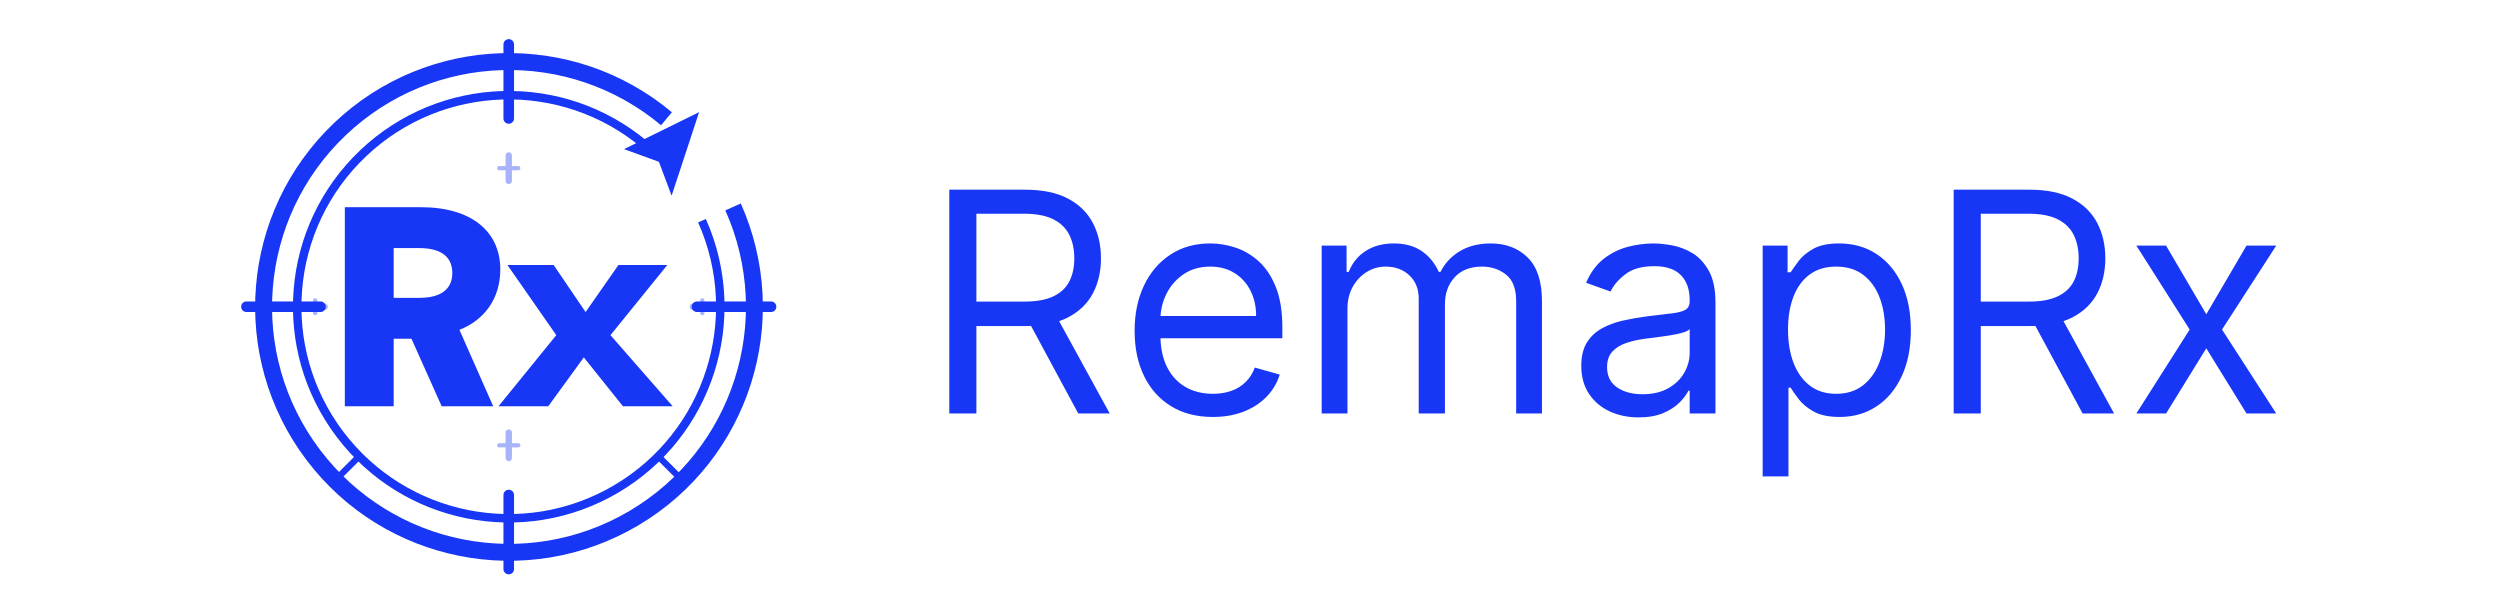
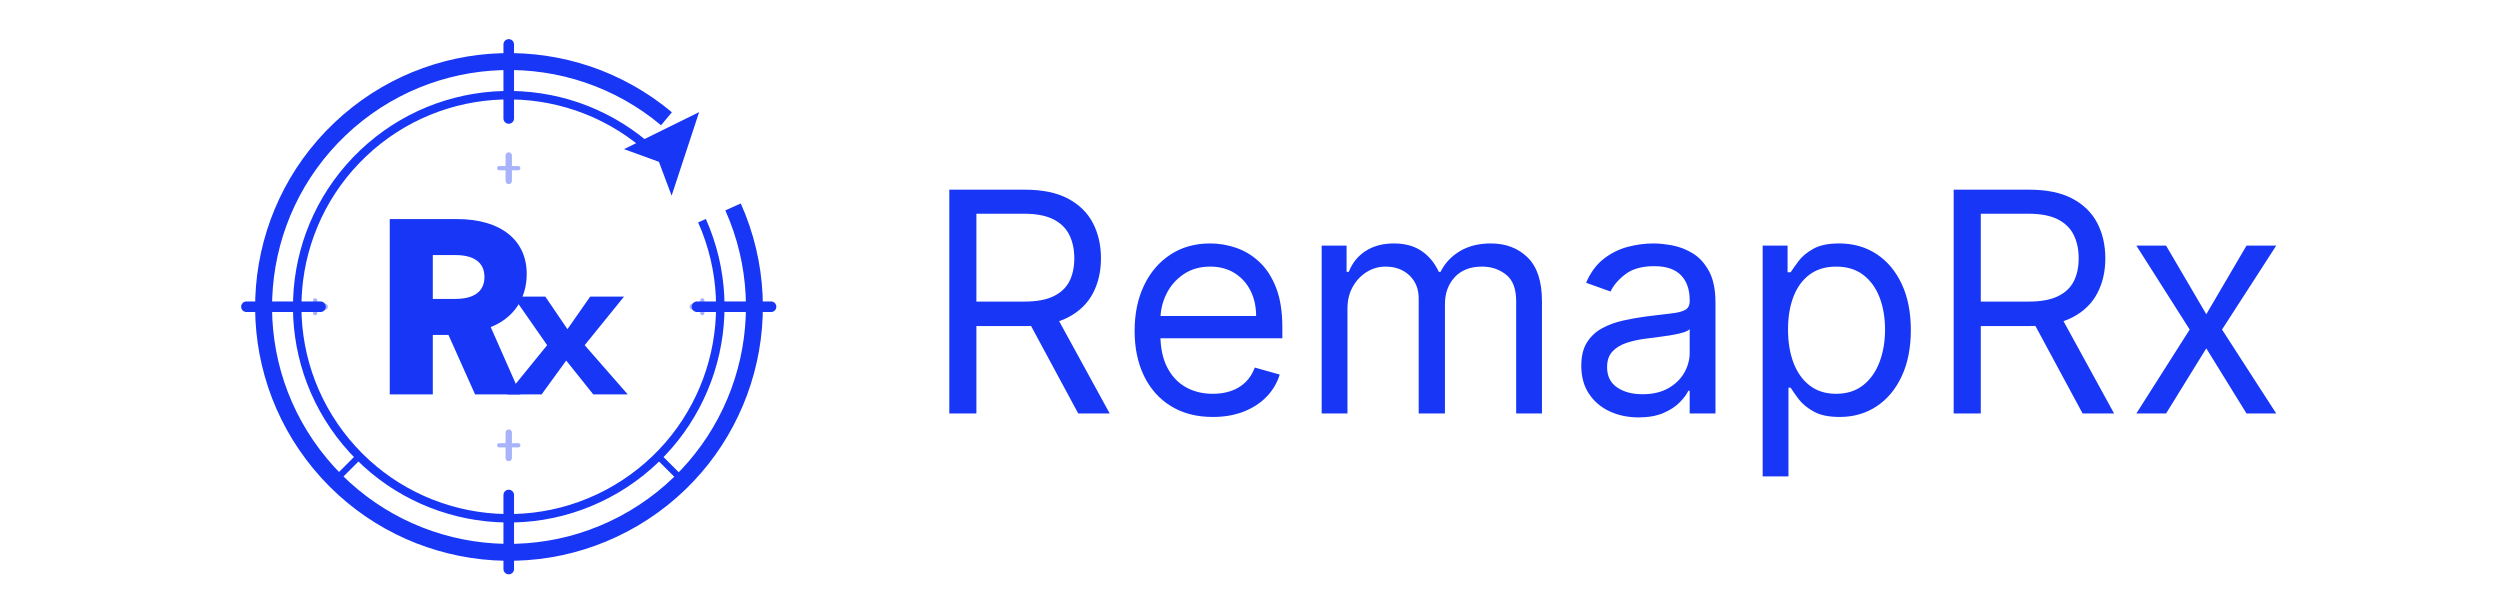
<svg xmlns="http://www.w3.org/2000/svg" width="260" height="64" viewBox="0 0 220.182 64" role="img" aria-labelledby="title">
  <g transform="scale(.11)">
    <g fill="none" stroke="#1736F5" stroke-linecap="round">
      <path stroke-width="16" stroke-linecap="butt" d="M512.087 195.634A232 232 0 1 1 449.127 112.278" />
      <path stroke-width="8" stroke-linecap="butt" d="M482.709 208.653A200 200 0 1 1 428.558 136.791" />
      <path stroke-width="10" d="M300 42V112M478 290H548M300 468V538M52 290H122" />
      <path stroke-width="6" stroke-linecap="butt" d="M441.421 431.421L464.049 454.049M158.579 431.421L135.951 454.049" />
      <g stroke-width="6" opacity=".38">
        <path d="M300 147V171M300 409V433M108 290H126M474 290H492" />
        <path stroke-width="4" d="M291 159H309M291 421H309M117 284V296M483 284V296" />
      </g>
    </g>
-     <g fill="#1736F5" transform="translate(108.06 71.6) scale(.84)">
+     <g fill="#1736F5" transform="translate(154.9393 97.6) scale(.74)">
      <path fill-rule="evenodd" d="M44 148H130C186 148 219 175 219 218C219 251 201 275 173 286L211 372H153L119 296H99V372H44ZM99 194V250H128C151 250 165 241 165 222C165 203 151 194 128 194Z" />
-       <path d="M227 213H279L315 266L352 213H407L343 292L413 372H357L313 317L273 372H217L282 292Z" />
+       <path transform="translate(23.438 79.608) scale(.786)" d="M227 213H279L315 266L352 213H407L343 292L413 372H357L313 317L273 372H217L282 292Z" />
    </g>
    <path fill="#1736F5" d="M480 106L409 141L442 153L454 185Z" />
  </g>
  <path fill="#1736F5" d="M78.818 43.0V19.727H86.682Q89.409 19.727 91.159 20.653Q92.909 21.58 93.75 23.193Q94.591 24.807 94.591 26.864Q94.591 28.92 93.75 30.511Q92.909 32.102 91.17 33.006Q89.432 33.909 86.727 33.909H80.364V31.364H86.636Q88.5 31.364 89.642 30.818Q90.784 30.273 91.301 29.267Q91.818 28.261 91.818 26.864Q91.818 25.466 91.295 24.42Q90.773 23.375 89.625 22.801Q88.477 22.227 86.591 22.227H81.636V43.0ZM89.773 32.545 95.5 43.0H92.227L86.591 32.545Z M106.227 43.364Q103.705 43.364 101.881 42.244Q100.057 41.125 99.074 39.108Q98.091 37.091 98.091 34.409Q98.091 31.727 99.074 29.676Q100.057 27.625 101.824 26.472Q103.591 25.318 105.955 25.318Q107.318 25.318 108.648 25.773Q109.977 26.227 111.068 27.244Q112.159 28.261 112.807 29.932Q113.455 31.602 113.455 34.045V35.182H100.0V32.864H110.727Q110.727 31.386 110.142 30.227Q109.557 29.068 108.483 28.398Q107.409 27.727 105.955 27.727Q104.352 27.727 103.188 28.517Q102.023 29.307 101.398 30.568Q100.773 31.83 100.773 33.273V34.818Q100.773 36.795 101.46 38.165Q102.148 39.534 103.375 40.244Q104.602 40.955 106.227 40.955Q107.284 40.955 108.142 40.653Q109.0 40.352 109.625 39.744Q110.25 39.136 110.591 38.227L113.182 38.955Q112.773 40.273 111.807 41.267Q110.841 42.261 109.42 42.812Q108.0 43.364 106.227 43.364Z M117.545 43.0V25.545H120.136V28.273H120.364Q120.909 26.875 122.125 26.097Q123.341 25.318 125.045 25.318Q126.773 25.318 127.926 26.097Q129.08 26.875 129.727 28.273H129.909Q130.58 26.92 131.92 26.119Q133.261 25.318 135.136 25.318Q137.477 25.318 138.966 26.778Q140.455 28.239 140.455 31.318V43.0H137.773V31.318Q137.773 29.386 136.716 28.557Q135.659 27.727 134.227 27.727Q132.386 27.727 131.375 28.835Q130.364 29.943 130.364 31.636V43.0H127.636V31.045Q127.636 29.557 126.67 28.642Q125.705 27.727 124.182 27.727Q123.136 27.727 122.233 28.284Q121.33 28.841 120.778 29.824Q120.227 30.807 120.227 32.091V43.0Z M150.5 43.409Q148.841 43.409 147.489 42.778Q146.136 42.148 145.341 40.949Q144.545 39.75 144.545 38.045Q144.545 36.545 145.136 35.608Q145.727 34.67 146.716 34.136Q147.705 33.602 148.903 33.335Q150.102 33.068 151.318 32.909Q152.909 32.705 153.903 32.597Q154.898 32.489 155.358 32.227Q155.818 31.966 155.818 31.318V31.227Q155.818 29.545 154.903 28.614Q153.989 27.682 152.136 27.682Q150.216 27.682 149.125 28.523Q148.034 29.364 147.591 30.318L145.045 29.409Q145.727 27.818 146.869 26.926Q148.011 26.034 149.369 25.676Q150.727 25.318 152.045 25.318Q152.886 25.318 153.983 25.517Q155.08 25.716 156.108 26.33Q157.136 26.943 157.818 28.182Q158.5 29.42 158.5 31.5V43.0H155.818V40.636H155.682Q155.409 41.205 154.773 41.852Q154.136 42.5 153.08 42.955Q152.023 43.409 150.5 43.409ZM150.909 41.0Q152.5 41.0 153.597 40.375Q154.693 39.75 155.256 38.761Q155.818 37.773 155.818 36.682V34.227Q155.648 34.432 155.074 34.597Q154.5 34.761 153.756 34.881Q153.011 35.0 152.312 35.085Q151.614 35.17 151.182 35.227Q150.136 35.364 149.233 35.665Q148.33 35.966 147.778 36.562Q147.227 37.159 147.227 38.182Q147.227 39.58 148.267 40.29Q149.307 41.0 150.909 41.0Z M163.409 49.545V25.545H166V28.318H166.318Q166.614 27.864 167.142 27.153Q167.67 26.443 168.665 25.881Q169.659 25.318 171.364 25.318Q173.568 25.318 175.25 26.42Q176.932 27.523 177.875 29.545Q178.818 31.568 178.818 34.318Q178.818 37.091 177.875 39.119Q176.932 41.148 175.261 42.256Q173.591 43.364 171.409 43.364Q169.727 43.364 168.716 42.801Q167.705 42.239 167.159 41.517Q166.614 40.795 166.318 40.318H166.091V49.545ZM166.045 34.273Q166.045 36.25 166.625 37.756Q167.205 39.261 168.318 40.108Q169.432 40.955 171.045 40.955Q172.727 40.955 173.858 40.062Q174.989 39.17 175.562 37.653Q176.136 36.136 176.136 34.273Q176.136 32.432 175.574 30.949Q175.011 29.466 173.881 28.597Q172.75 27.727 171.045 27.727Q169.409 27.727 168.295 28.551Q167.182 29.375 166.614 30.847Q166.045 32.318 166.045 34.273Z M183.273 43.0V19.727H191.136Q193.864 19.727 195.614 20.653Q197.364 21.58 198.205 23.193Q199.045 24.807 199.045 26.864Q199.045 28.92 198.205 30.511Q197.364 32.102 195.625 33.006Q193.886 33.909 191.182 33.909H184.818V31.364H191.091Q192.955 31.364 194.097 30.818Q195.239 30.273 195.756 29.267Q196.273 28.261 196.273 26.864Q196.273 25.466 195.75 24.42Q195.227 23.375 194.08 22.801Q192.932 22.227 191.045 22.227H186.091V43.0ZM194.227 32.545 199.955 43.0H196.682L191.045 32.545Z M205.364 25.545 209.545 32.682 213.727 25.545H216.818L211.182 34.273L216.818 43.0H213.727L209.545 36.227L205.364 43.0H202.273L207.818 34.273L202.273 25.545Z" />
</svg>
